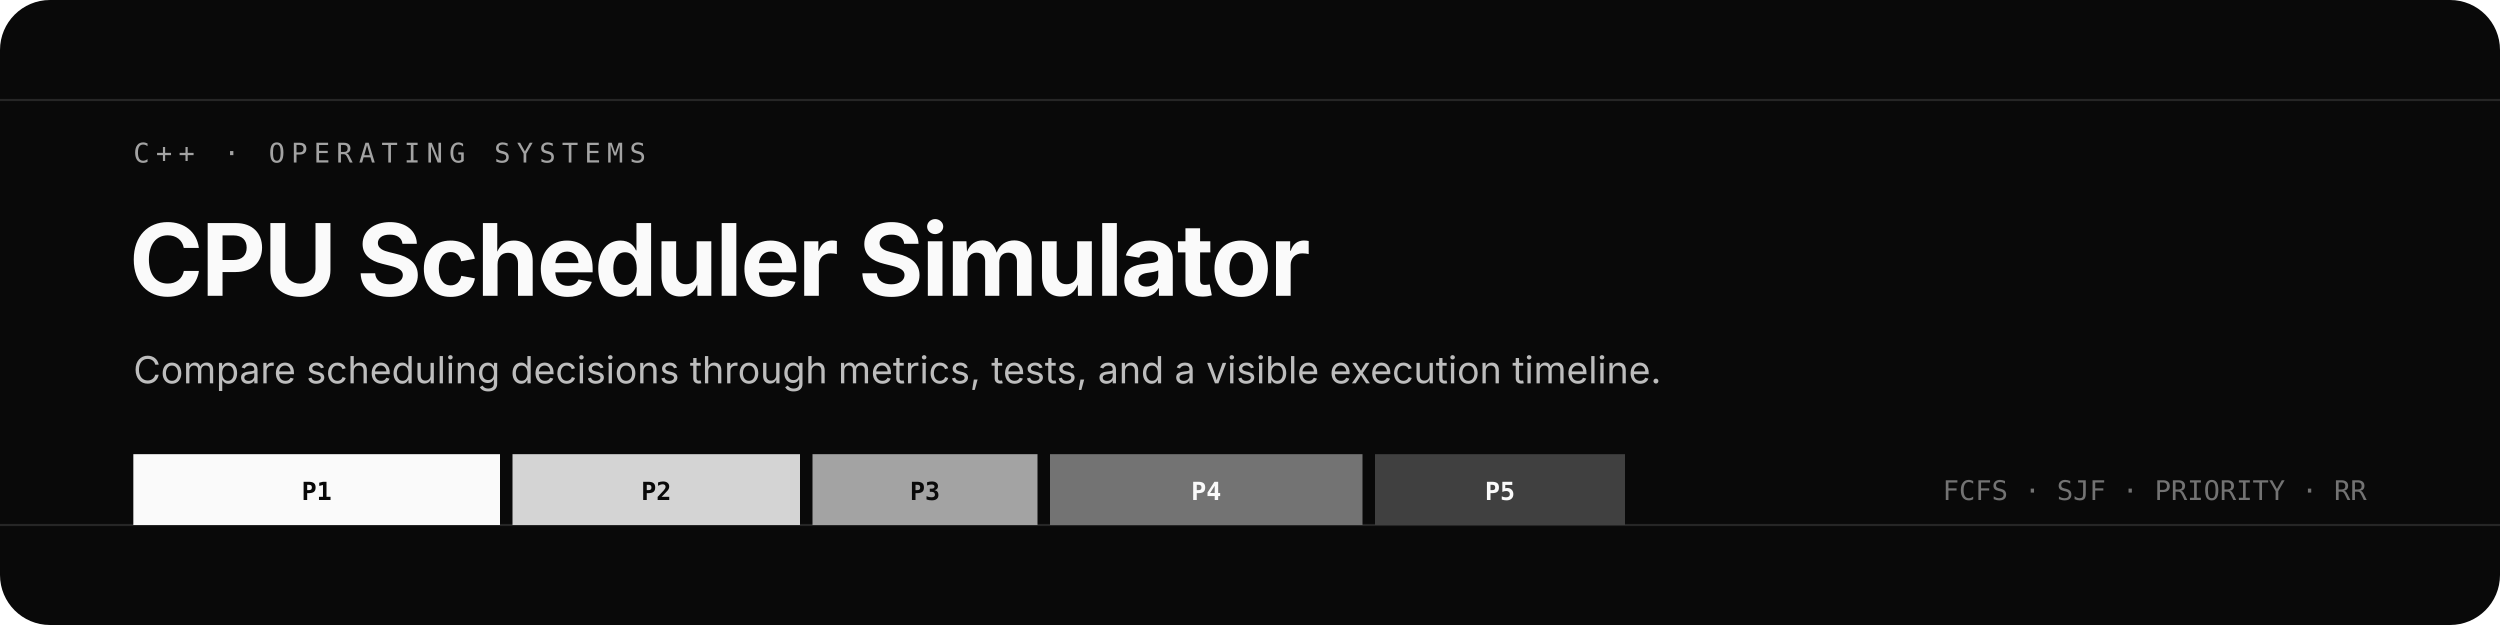
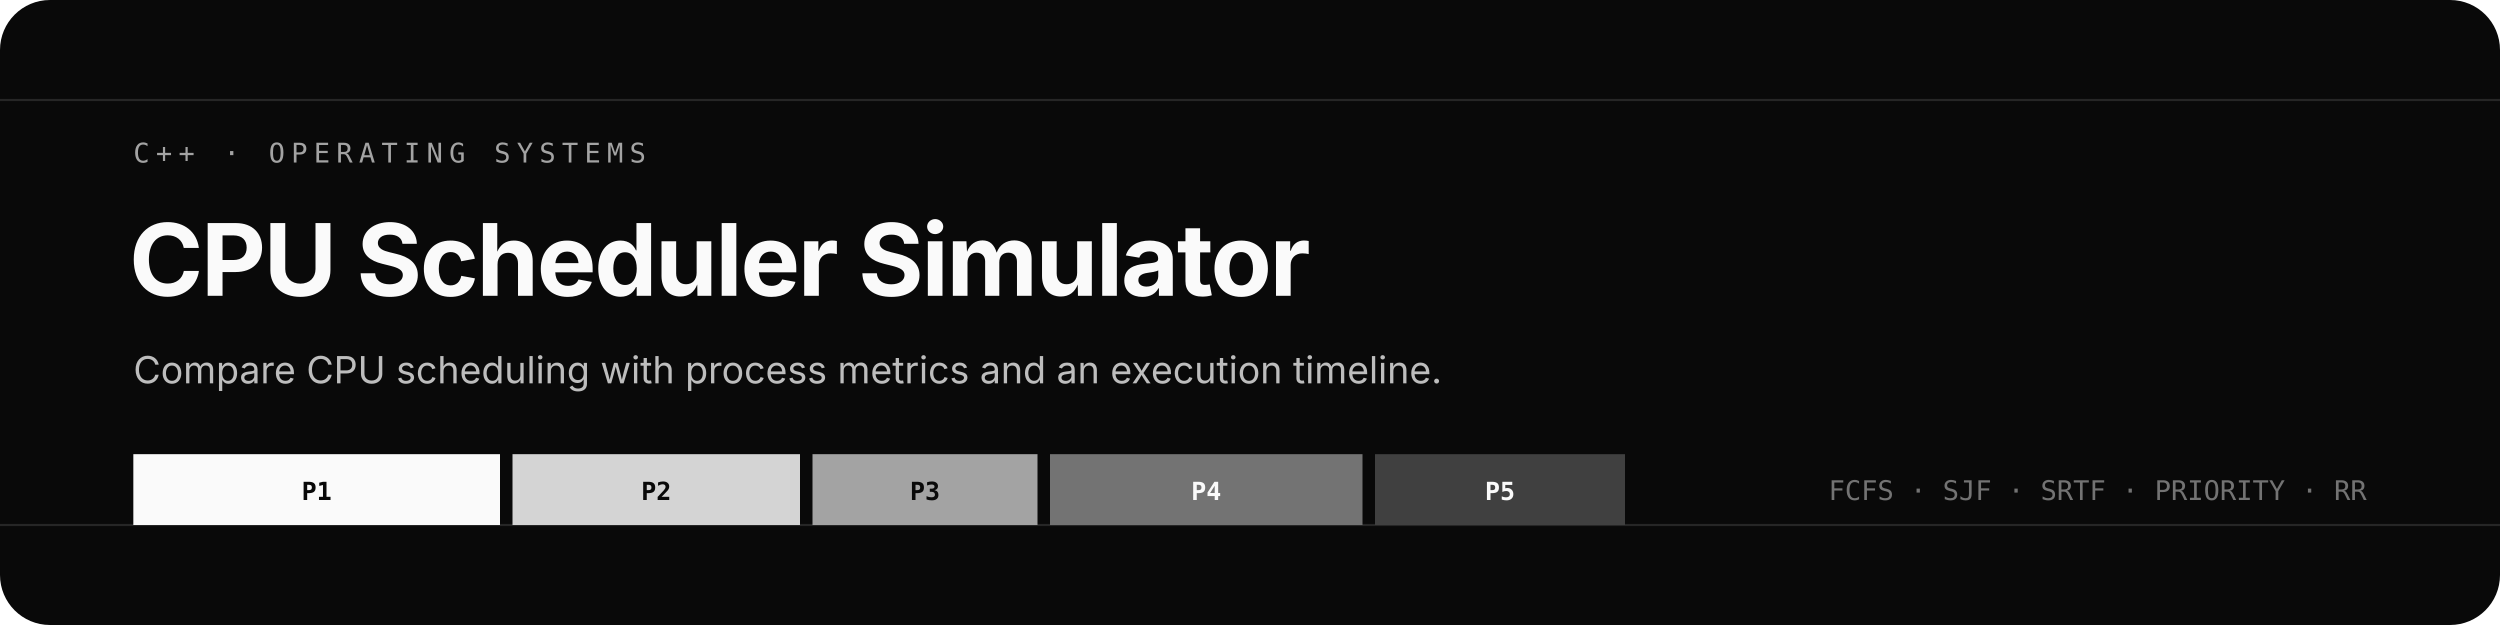
<svg xmlns="http://www.w3.org/2000/svg" width="1200" height="300" viewBox="0 0 1200 300" role="img" aria-labelledby="title desc">
  <rect width="1200" height="300" rx="24" fill="#090909" />
  <path d="M0 252H1200M0 48H1200" stroke="#262626" />
  <text x="64" y="78" fill="#A3A3A3" font-family="ui-monospace, SFMono-Regular, Menlo, Consolas, monospace" font-size="13" letter-spacing="3">C++ · OPERATING SYSTEMS</text>
  <text x="62" y="142" fill="#FAFAFA" font-family="Inter, Arial, sans-serif" font-size="48" font-weight="700" letter-spacing="-1">CPU Scheduler Simulator</text>
-   <text x="64" y="184" fill="#BDBDBD" font-family="Inter, Arial, sans-serif" font-size="18">Compare scheduling decisions through metrics, tests, and a visible execution timeline.</text>
+   <text x="64" y="184" fill="#BDBDBD" font-family="Inter, Arial, sans-serif" font-size="18">Compare CPU scheduling with process metrics and an execution timeline.</text>
  <g transform="translate(64 218)">
    <rect width="176" height="34" fill="#FAFAFA" />
    <rect x="182" width="138" height="34" fill="#D4D4D4" />
    <rect x="326" width="108" height="34" fill="#A3A3A3" />
    <rect x="440" width="150" height="34" fill="#737373" />
    <rect x="596" width="120" height="34" fill="#404040" />
    <g fill="#090909" font-family="ui-monospace, SFMono-Regular, Menlo, Consolas, monospace" font-size="12" font-weight="700" text-anchor="middle">
      <text x="88" y="22">P1</text>
      <text x="251" y="22">P2</text>
      <text x="380" y="22">P3</text>
    </g>
    <g fill="#FAFAFA" font-family="ui-monospace, SFMono-Regular, Menlo, Consolas, monospace" font-size="12" font-weight="700" text-anchor="middle">
      <text x="515" y="22">P4</text>
      <text x="656" y="22">P5</text>
    </g>
  </g>
-   <text x="1136" y="240" text-anchor="end" fill="#737373" font-family="ui-monospace, SFMono-Regular, Menlo, Consolas, monospace" font-size="13">FCFS · SJF · PRIORITY · RR</text>
+   <text x="1136" y="240" text-anchor="end" fill="#737373" font-family="ui-monospace, SFMono-Regular, Menlo, Consolas, monospace" font-size="13">FCFS · SJF · SRTF · PRIORITY · RR</text>
</svg>
